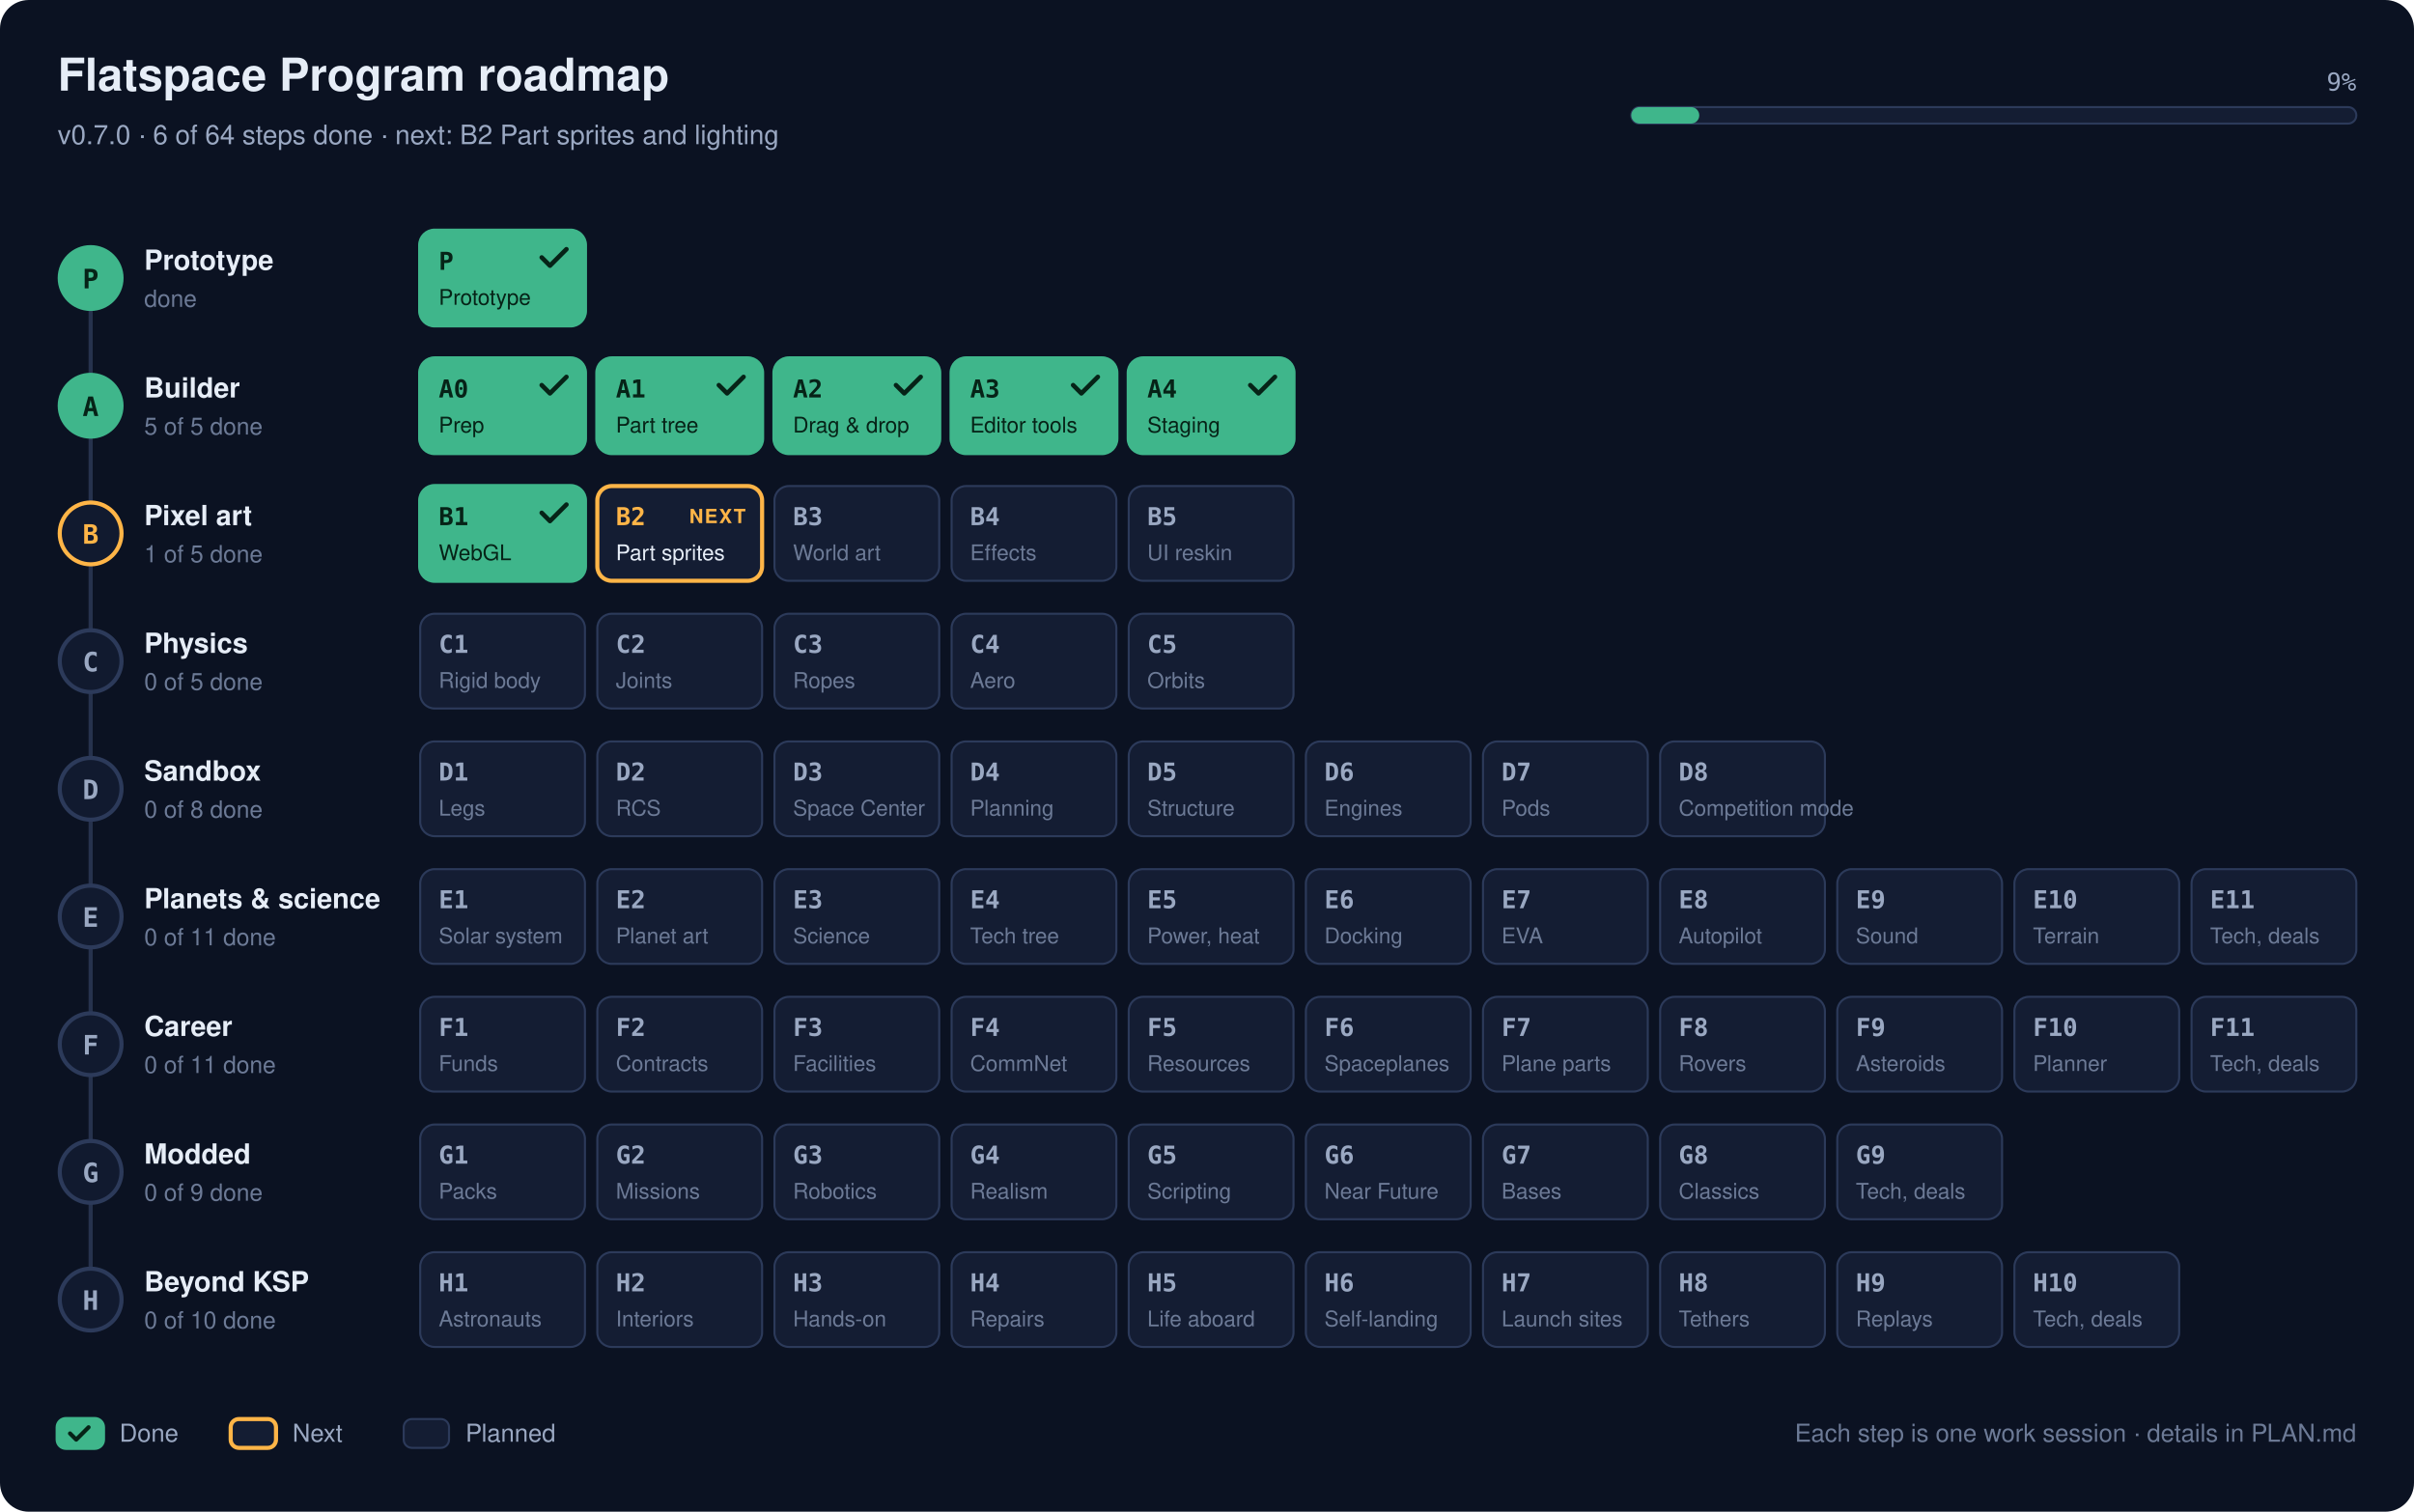
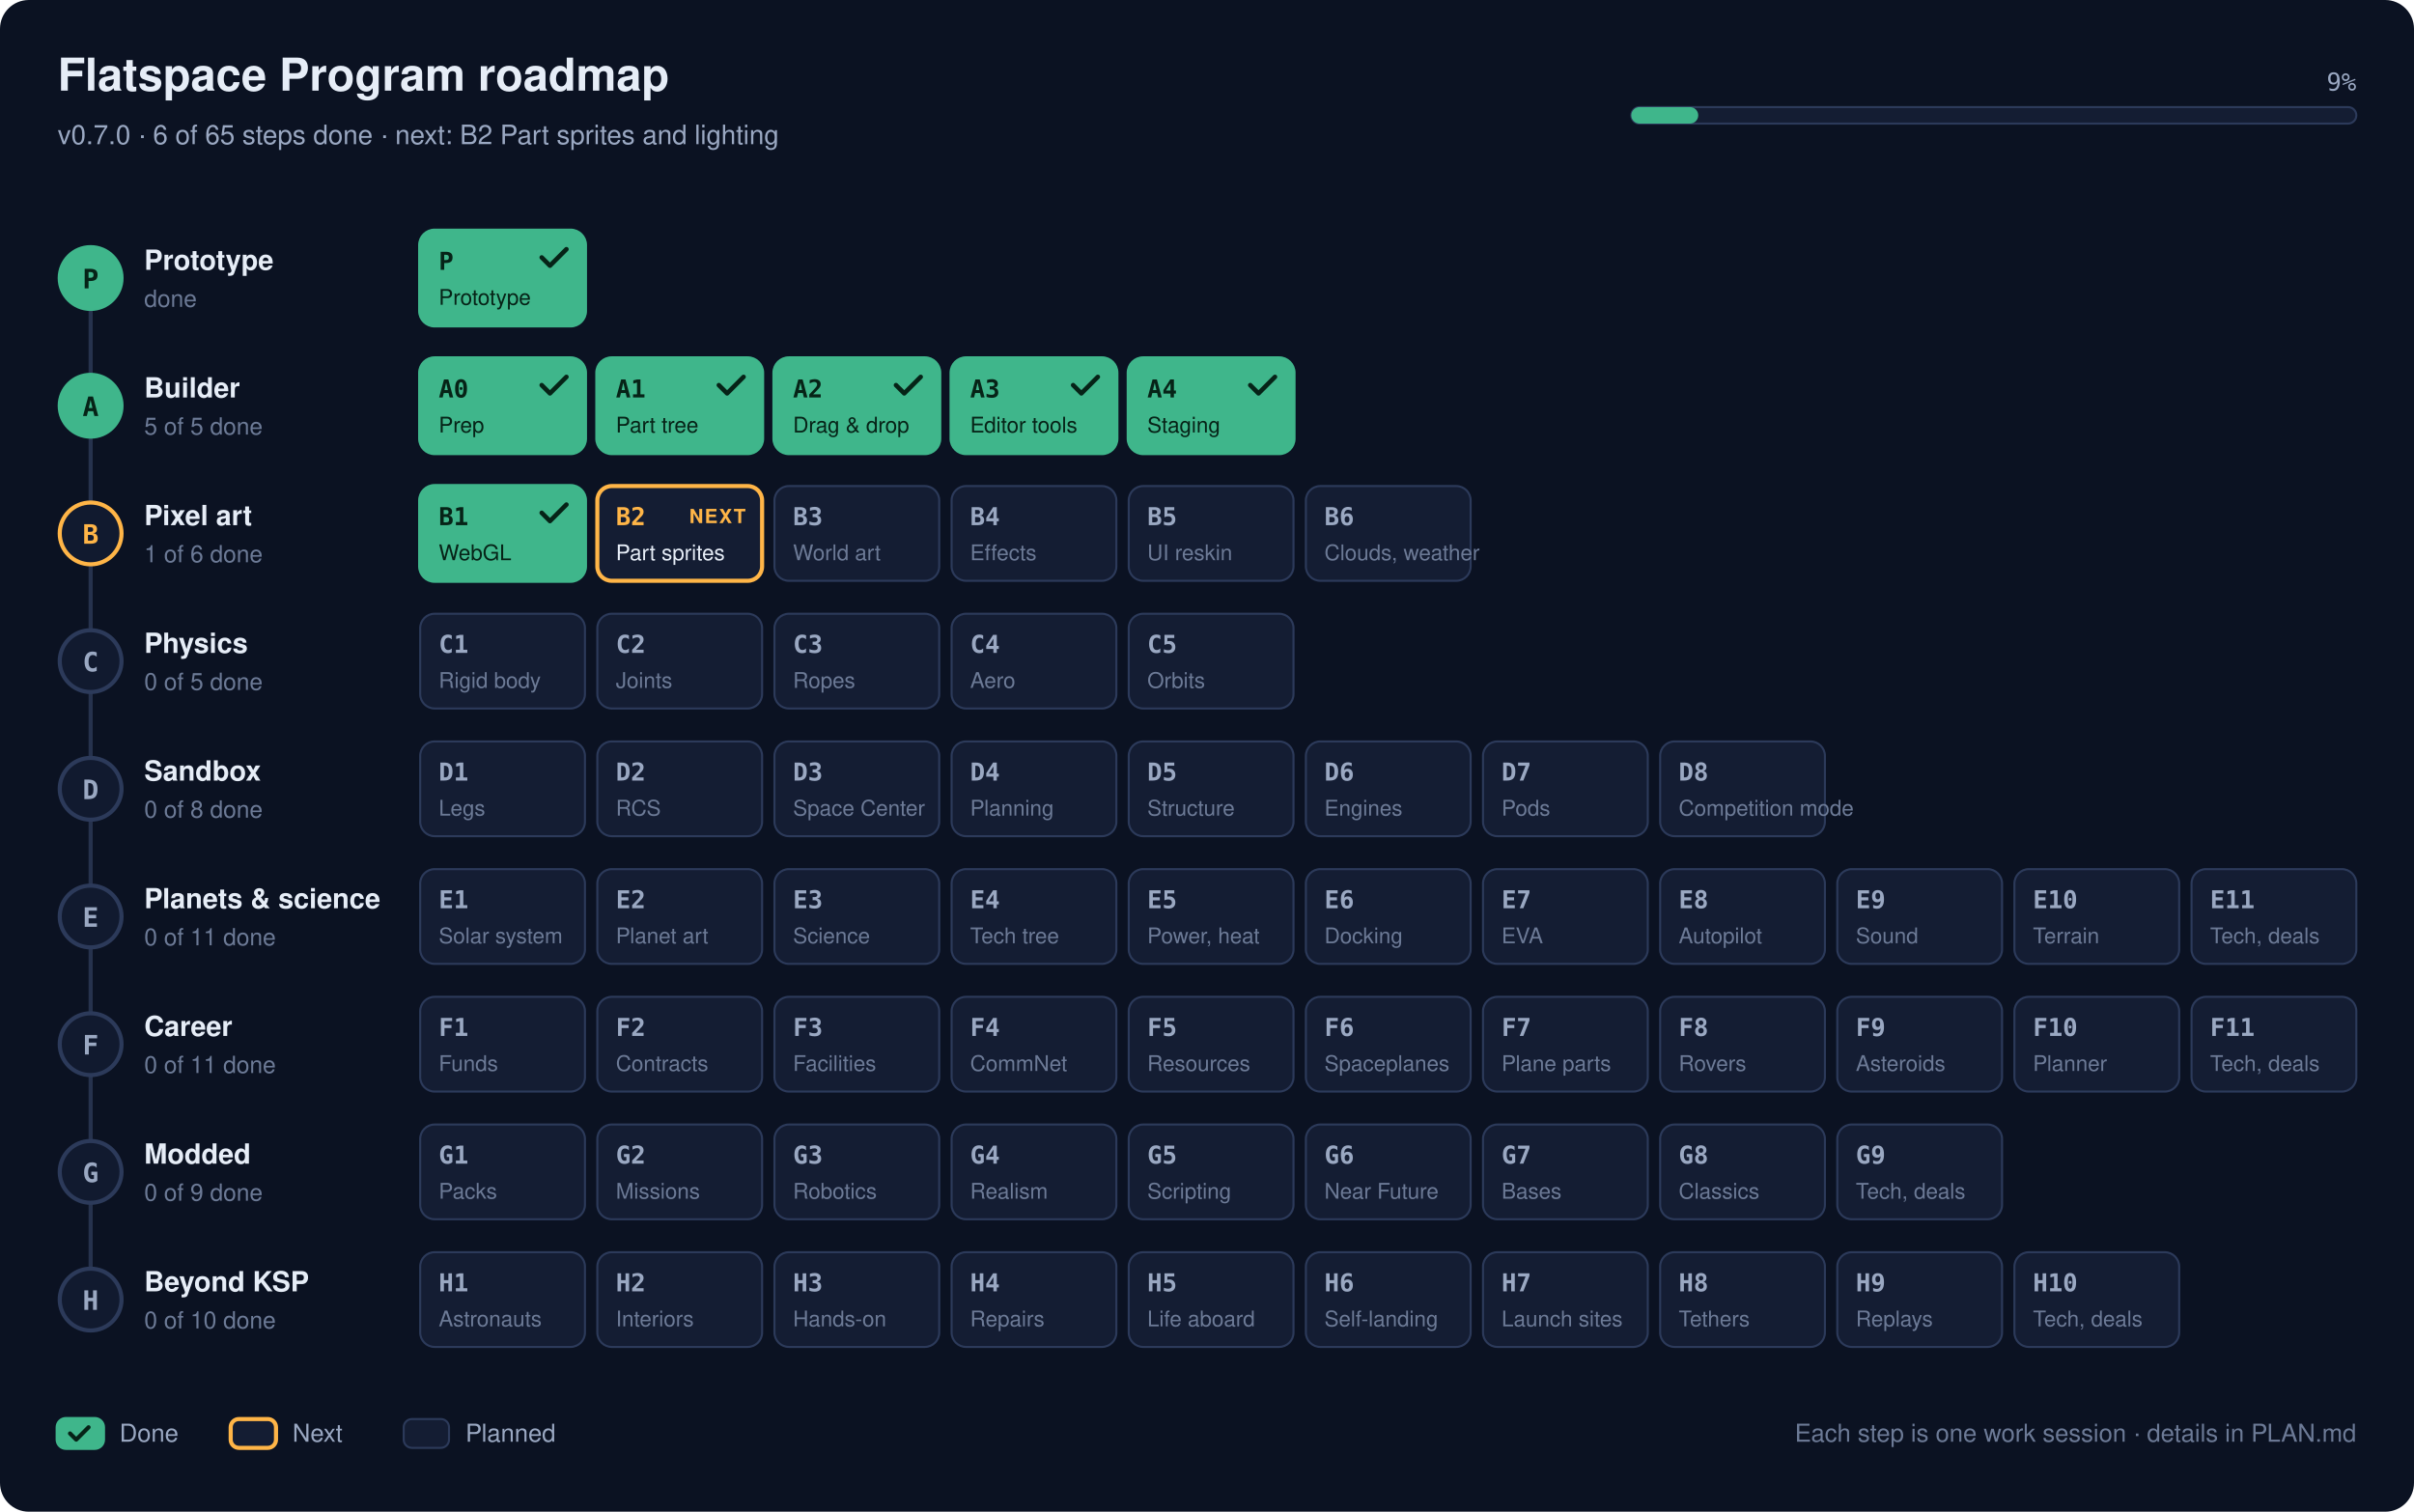
<svg xmlns="http://www.w3.org/2000/svg" width="1172" height="734" viewBox="0 0 1172 734" role="img" aria-labelledby="t d">
  <rect width="1172" height="734" rx="14" fill="#0b1222" />
  <text x="28" y="44" font-family="-apple-system, 'Segoe UI', Helvetica, Arial, sans-serif" font-size="22" font-weight="700" fill="#e6edf7">Flatspace Program roadmap</text>
-   <text x="28" y="70" font-family="-apple-system, 'Segoe UI', Helvetica, Arial, sans-serif" font-size="13" fill="#9aa8c2">v0.7.0 · 6 of 64 steps done · next: B2 Part sprites and lighting</text>
+   <text x="28" y="70" font-family="-apple-system, 'Segoe UI', Helvetica, Arial, sans-serif" font-size="13" fill="#9aa8c2">v0.7.0 · 6 of 65 steps done · next: B2 Part sprites and lighting</text>
  <rect x="792" y="52" width="352" height="8" rx="4" fill="#141d33" stroke="#2c3a5a" />
-   <rect x="792" y="52" width="33.0" height="8" rx="4" fill="#3fb68b" />
+   <rect x="792" y="52" width="32.5" height="8" rx="4" fill="#3fb68b" />
  <text x="1144" y="44" text-anchor="end" font-family="ui-monospace, 'SFMono-Regular', Menlo, Consolas, monospace" font-size="12" fill="#9aa8c2">9%</text>
  <line x1="44" y1="135" x2="44" y2="631" stroke="#26324d" stroke-width="2" />
  <circle cx="44" cy="135" r="15" fill="#3fb68b" stroke="#3fb68b" stroke-width="2" />
  <text x="44" y="140" text-anchor="middle" font-family="ui-monospace, 'SFMono-Regular', Menlo, Consolas, monospace" font-size="13" font-weight="700" fill="#062317">P</text>
  <text x="70" y="131" font-family="-apple-system, 'Segoe UI', Helvetica, Arial, sans-serif" font-size="13.5" font-weight="700" fill="#e6edf7">Prototype</text>
  <text x="70" y="149" font-family="-apple-system, 'Segoe UI', Helvetica, Arial, sans-serif" font-size="11.5" fill="#6c7a96">done</text>
  <g>
    <rect x="204" y="112" width="80" height="46" rx="7" fill="#3fb68b" stroke="#3fb68b" stroke-width="2" />
    <text x="213" y="131" font-family="ui-monospace, 'SFMono-Regular', Menlo, Consolas, monospace" font-size="12" font-weight="700" fill="#062317">P</text>
    <path d="M263 125 l4 4 l8 -8" fill="none" stroke="#062317" stroke-width="2.2" stroke-linecap="round" stroke-linejoin="round" />
    <text x="213" y="148" font-family="-apple-system, 'Segoe UI', Helvetica, Arial, sans-serif" font-size="10.5" fill="#062317">Prototype</text>
  </g>
  <circle cx="44" cy="197" r="15" fill="#3fb68b" stroke="#3fb68b" stroke-width="2" />
  <text x="44" y="202" text-anchor="middle" font-family="ui-monospace, 'SFMono-Regular', Menlo, Consolas, monospace" font-size="13" font-weight="700" fill="#062317">A</text>
  <text x="70" y="193" font-family="-apple-system, 'Segoe UI', Helvetica, Arial, sans-serif" font-size="13.5" font-weight="700" fill="#e6edf7">Builder</text>
  <text x="70" y="211" font-family="-apple-system, 'Segoe UI', Helvetica, Arial, sans-serif" font-size="11.5" fill="#6c7a96">5 of 5 done</text>
  <g>
    <rect x="204" y="174" width="80" height="46" rx="7" fill="#3fb68b" stroke="#3fb68b" stroke-width="2" />
    <text x="213" y="193" font-family="ui-monospace, 'SFMono-Regular', Menlo, Consolas, monospace" font-size="12" font-weight="700" fill="#062317">A0</text>
    <path d="M263 187 l4 4 l8 -8" fill="none" stroke="#062317" stroke-width="2.2" stroke-linecap="round" stroke-linejoin="round" />
    <text x="213" y="210" font-family="-apple-system, 'Segoe UI', Helvetica, Arial, sans-serif" font-size="10.5" fill="#062317">Prep</text>
  </g>
  <g>
    <rect x="290" y="174" width="80" height="46" rx="7" fill="#3fb68b" stroke="#3fb68b" stroke-width="2" />
    <text x="299" y="193" font-family="ui-monospace, 'SFMono-Regular', Menlo, Consolas, monospace" font-size="12" font-weight="700" fill="#062317">A1</text>
    <path d="M349 187 l4 4 l8 -8" fill="none" stroke="#062317" stroke-width="2.2" stroke-linecap="round" stroke-linejoin="round" />
    <text x="299" y="210" font-family="-apple-system, 'Segoe UI', Helvetica, Arial, sans-serif" font-size="10.5" fill="#062317">Part tree</text>
  </g>
  <g>
    <rect x="376" y="174" width="80" height="46" rx="7" fill="#3fb68b" stroke="#3fb68b" stroke-width="2" />
    <text x="385" y="193" font-family="ui-monospace, 'SFMono-Regular', Menlo, Consolas, monospace" font-size="12" font-weight="700" fill="#062317">A2</text>
    <path d="M435 187 l4 4 l8 -8" fill="none" stroke="#062317" stroke-width="2.2" stroke-linecap="round" stroke-linejoin="round" />
    <text x="385" y="210" font-family="-apple-system, 'Segoe UI', Helvetica, Arial, sans-serif" font-size="10.5" fill="#062317">Drag &amp; drop</text>
  </g>
  <g>
    <rect x="462" y="174" width="80" height="46" rx="7" fill="#3fb68b" stroke="#3fb68b" stroke-width="2" />
    <text x="471" y="193" font-family="ui-monospace, 'SFMono-Regular', Menlo, Consolas, monospace" font-size="12" font-weight="700" fill="#062317">A3</text>
    <path d="M521 187 l4 4 l8 -8" fill="none" stroke="#062317" stroke-width="2.2" stroke-linecap="round" stroke-linejoin="round" />
    <text x="471" y="210" font-family="-apple-system, 'Segoe UI', Helvetica, Arial, sans-serif" font-size="10.5" fill="#062317">Editor tools</text>
  </g>
  <g>
    <rect x="548" y="174" width="80" height="46" rx="7" fill="#3fb68b" stroke="#3fb68b" stroke-width="2" />
    <text x="557" y="193" font-family="ui-monospace, 'SFMono-Regular', Menlo, Consolas, monospace" font-size="12" font-weight="700" fill="#062317">A4</text>
    <path d="M607 187 l4 4 l8 -8" fill="none" stroke="#062317" stroke-width="2.2" stroke-linecap="round" stroke-linejoin="round" />
    <text x="557" y="210" font-family="-apple-system, 'Segoe UI', Helvetica, Arial, sans-serif" font-size="10.5" fill="#062317">Staging</text>
  </g>
  <circle cx="44" cy="259" r="15" fill="#111a2f" stroke="#ffb547" stroke-width="2" />
  <text x="44" y="264" text-anchor="middle" font-family="ui-monospace, 'SFMono-Regular', Menlo, Consolas, monospace" font-size="13" font-weight="700" fill="#ffb547">B</text>
  <text x="70" y="255" font-family="-apple-system, 'Segoe UI', Helvetica, Arial, sans-serif" font-size="13.5" font-weight="700" fill="#e6edf7">Pixel art</text>
-   <text x="70" y="273" font-family="-apple-system, 'Segoe UI', Helvetica, Arial, sans-serif" font-size="11.5" fill="#6c7a96">1 of 5 done</text>
+   <text x="70" y="273" font-family="-apple-system, 'Segoe UI', Helvetica, Arial, sans-serif" font-size="11.5" fill="#6c7a96">1 of 6 done</text>
  <g>
    <rect x="204" y="236" width="80" height="46" rx="7" fill="#3fb68b" stroke="#3fb68b" stroke-width="2" />
    <text x="213" y="255" font-family="ui-monospace, 'SFMono-Regular', Menlo, Consolas, monospace" font-size="12" font-weight="700" fill="#062317">B1</text>
    <path d="M263 249 l4 4 l8 -8" fill="none" stroke="#062317" stroke-width="2.2" stroke-linecap="round" stroke-linejoin="round" />
    <text x="213" y="272" font-family="-apple-system, 'Segoe UI', Helvetica, Arial, sans-serif" font-size="10.5" fill="#062317">WebGL</text>
  </g>
  <g>
    <rect x="290" y="236" width="80" height="46" rx="7" fill="#141d33" stroke="#ffb547" stroke-width="2" />
    <text x="299" y="255" font-family="ui-monospace, 'SFMono-Regular', Menlo, Consolas, monospace" font-size="12" font-weight="700" fill="#ffb547">B2</text>
    <text x="362" y="254" text-anchor="end" font-family="-apple-system, 'Segoe UI', Helvetica, Arial, sans-serif" font-size="9.5" font-weight="700" letter-spacing="0.6" fill="#ffb547">NEXT</text>
    <text x="299" y="272" font-family="-apple-system, 'Segoe UI', Helvetica, Arial, sans-serif" font-size="10.5" fill="#e6edf7">Part sprites</text>
  </g>
  <g>
    <rect x="376" y="236" width="80" height="46" rx="7" fill="#141d33" stroke="#2c3a5a" stroke-width="1" />
    <text x="385" y="255" font-family="ui-monospace, 'SFMono-Regular', Menlo, Consolas, monospace" font-size="12" font-weight="700" fill="#9aa8c2">B3</text>
    <text x="385" y="272" font-family="-apple-system, 'Segoe UI', Helvetica, Arial, sans-serif" font-size="10.5" fill="#6c7a96">World art</text>
  </g>
  <g>
    <rect x="462" y="236" width="80" height="46" rx="7" fill="#141d33" stroke="#2c3a5a" stroke-width="1" />
    <text x="471" y="255" font-family="ui-monospace, 'SFMono-Regular', Menlo, Consolas, monospace" font-size="12" font-weight="700" fill="#9aa8c2">B4</text>
    <text x="471" y="272" font-family="-apple-system, 'Segoe UI', Helvetica, Arial, sans-serif" font-size="10.5" fill="#6c7a96">Effects</text>
  </g>
  <g>
    <rect x="548" y="236" width="80" height="46" rx="7" fill="#141d33" stroke="#2c3a5a" stroke-width="1" />
    <text x="557" y="255" font-family="ui-monospace, 'SFMono-Regular', Menlo, Consolas, monospace" font-size="12" font-weight="700" fill="#9aa8c2">B5</text>
    <text x="557" y="272" font-family="-apple-system, 'Segoe UI', Helvetica, Arial, sans-serif" font-size="10.5" fill="#6c7a96">UI reskin</text>
+   </g>
+   <g>
+     <rect x="634" y="236" width="80" height="46" rx="7" fill="#141d33" stroke="#2c3a5a" stroke-width="1" />
+     <text x="643" y="255" font-family="ui-monospace, 'SFMono-Regular', Menlo, Consolas, monospace" font-size="12" font-weight="700" fill="#9aa8c2">B6</text>
+     <text x="643" y="272" font-family="-apple-system, 'Segoe UI', Helvetica, Arial, sans-serif" font-size="10.5" fill="#6c7a96">Clouds, weather</text>
  </g>
  <circle cx="44" cy="321" r="15" fill="#111a2f" stroke="#2c3a5a" stroke-width="2" />
  <text x="44" y="326" text-anchor="middle" font-family="ui-monospace, 'SFMono-Regular', Menlo, Consolas, monospace" font-size="13" font-weight="700" fill="#9aa8c2">C</text>
  <text x="70" y="317" font-family="-apple-system, 'Segoe UI', Helvetica, Arial, sans-serif" font-size="13.5" font-weight="700" fill="#e6edf7">Physics</text>
  <text x="70" y="335" font-family="-apple-system, 'Segoe UI', Helvetica, Arial, sans-serif" font-size="11.5" fill="#6c7a96">0 of 5 done</text>
  <g>
    <rect x="204" y="298" width="80" height="46" rx="7" fill="#141d33" stroke="#2c3a5a" stroke-width="1" />
    <text x="213" y="317" font-family="ui-monospace, 'SFMono-Regular', Menlo, Consolas, monospace" font-size="12" font-weight="700" fill="#9aa8c2">C1</text>
    <text x="213" y="334" font-family="-apple-system, 'Segoe UI', Helvetica, Arial, sans-serif" font-size="10.5" fill="#6c7a96">Rigid body</text>
  </g>
  <g>
    <rect x="290" y="298" width="80" height="46" rx="7" fill="#141d33" stroke="#2c3a5a" stroke-width="1" />
    <text x="299" y="317" font-family="ui-monospace, 'SFMono-Regular', Menlo, Consolas, monospace" font-size="12" font-weight="700" fill="#9aa8c2">C2</text>
    <text x="299" y="334" font-family="-apple-system, 'Segoe UI', Helvetica, Arial, sans-serif" font-size="10.5" fill="#6c7a96">Joints</text>
  </g>
  <g>
    <rect x="376" y="298" width="80" height="46" rx="7" fill="#141d33" stroke="#2c3a5a" stroke-width="1" />
    <text x="385" y="317" font-family="ui-monospace, 'SFMono-Regular', Menlo, Consolas, monospace" font-size="12" font-weight="700" fill="#9aa8c2">C3</text>
    <text x="385" y="334" font-family="-apple-system, 'Segoe UI', Helvetica, Arial, sans-serif" font-size="10.5" fill="#6c7a96">Ropes</text>
  </g>
  <g>
    <rect x="462" y="298" width="80" height="46" rx="7" fill="#141d33" stroke="#2c3a5a" stroke-width="1" />
    <text x="471" y="317" font-family="ui-monospace, 'SFMono-Regular', Menlo, Consolas, monospace" font-size="12" font-weight="700" fill="#9aa8c2">C4</text>
    <text x="471" y="334" font-family="-apple-system, 'Segoe UI', Helvetica, Arial, sans-serif" font-size="10.5" fill="#6c7a96">Aero</text>
  </g>
  <g>
    <rect x="548" y="298" width="80" height="46" rx="7" fill="#141d33" stroke="#2c3a5a" stroke-width="1" />
    <text x="557" y="317" font-family="ui-monospace, 'SFMono-Regular', Menlo, Consolas, monospace" font-size="12" font-weight="700" fill="#9aa8c2">C5</text>
    <text x="557" y="334" font-family="-apple-system, 'Segoe UI', Helvetica, Arial, sans-serif" font-size="10.5" fill="#6c7a96">Orbits</text>
  </g>
  <circle cx="44" cy="383" r="15" fill="#111a2f" stroke="#2c3a5a" stroke-width="2" />
  <text x="44" y="388" text-anchor="middle" font-family="ui-monospace, 'SFMono-Regular', Menlo, Consolas, monospace" font-size="13" font-weight="700" fill="#9aa8c2">D</text>
  <text x="70" y="379" font-family="-apple-system, 'Segoe UI', Helvetica, Arial, sans-serif" font-size="13.5" font-weight="700" fill="#e6edf7">Sandbox</text>
  <text x="70" y="397" font-family="-apple-system, 'Segoe UI', Helvetica, Arial, sans-serif" font-size="11.5" fill="#6c7a96">0 of 8 done</text>
  <g>
    <rect x="204" y="360" width="80" height="46" rx="7" fill="#141d33" stroke="#2c3a5a" stroke-width="1" />
    <text x="213" y="379" font-family="ui-monospace, 'SFMono-Regular', Menlo, Consolas, monospace" font-size="12" font-weight="700" fill="#9aa8c2">D1</text>
    <text x="213" y="396" font-family="-apple-system, 'Segoe UI', Helvetica, Arial, sans-serif" font-size="10.5" fill="#6c7a96">Legs</text>
  </g>
  <g>
    <rect x="290" y="360" width="80" height="46" rx="7" fill="#141d33" stroke="#2c3a5a" stroke-width="1" />
    <text x="299" y="379" font-family="ui-monospace, 'SFMono-Regular', Menlo, Consolas, monospace" font-size="12" font-weight="700" fill="#9aa8c2">D2</text>
    <text x="299" y="396" font-family="-apple-system, 'Segoe UI', Helvetica, Arial, sans-serif" font-size="10.5" fill="#6c7a96">RCS</text>
  </g>
  <g>
    <rect x="376" y="360" width="80" height="46" rx="7" fill="#141d33" stroke="#2c3a5a" stroke-width="1" />
    <text x="385" y="379" font-family="ui-monospace, 'SFMono-Regular', Menlo, Consolas, monospace" font-size="12" font-weight="700" fill="#9aa8c2">D3</text>
    <text x="385" y="396" font-family="-apple-system, 'Segoe UI', Helvetica, Arial, sans-serif" font-size="10.5" fill="#6c7a96">Space Center</text>
  </g>
  <g>
    <rect x="462" y="360" width="80" height="46" rx="7" fill="#141d33" stroke="#2c3a5a" stroke-width="1" />
    <text x="471" y="379" font-family="ui-monospace, 'SFMono-Regular', Menlo, Consolas, monospace" font-size="12" font-weight="700" fill="#9aa8c2">D4</text>
    <text x="471" y="396" font-family="-apple-system, 'Segoe UI', Helvetica, Arial, sans-serif" font-size="10.5" fill="#6c7a96">Planning</text>
  </g>
  <g>
    <rect x="548" y="360" width="80" height="46" rx="7" fill="#141d33" stroke="#2c3a5a" stroke-width="1" />
    <text x="557" y="379" font-family="ui-monospace, 'SFMono-Regular', Menlo, Consolas, monospace" font-size="12" font-weight="700" fill="#9aa8c2">D5</text>
    <text x="557" y="396" font-family="-apple-system, 'Segoe UI', Helvetica, Arial, sans-serif" font-size="10.5" fill="#6c7a96">Structure</text>
  </g>
  <g>
    <rect x="634" y="360" width="80" height="46" rx="7" fill="#141d33" stroke="#2c3a5a" stroke-width="1" />
    <text x="643" y="379" font-family="ui-monospace, 'SFMono-Regular', Menlo, Consolas, monospace" font-size="12" font-weight="700" fill="#9aa8c2">D6</text>
    <text x="643" y="396" font-family="-apple-system, 'Segoe UI', Helvetica, Arial, sans-serif" font-size="10.5" fill="#6c7a96">Engines</text>
  </g>
  <g>
    <rect x="720" y="360" width="80" height="46" rx="7" fill="#141d33" stroke="#2c3a5a" stroke-width="1" />
    <text x="729" y="379" font-family="ui-monospace, 'SFMono-Regular', Menlo, Consolas, monospace" font-size="12" font-weight="700" fill="#9aa8c2">D7</text>
    <text x="729" y="396" font-family="-apple-system, 'Segoe UI', Helvetica, Arial, sans-serif" font-size="10.5" fill="#6c7a96">Pods</text>
  </g>
  <g>
    <rect x="806" y="360" width="80" height="46" rx="7" fill="#141d33" stroke="#2c3a5a" stroke-width="1" />
    <text x="815" y="379" font-family="ui-monospace, 'SFMono-Regular', Menlo, Consolas, monospace" font-size="12" font-weight="700" fill="#9aa8c2">D8</text>
    <text x="815" y="396" font-family="-apple-system, 'Segoe UI', Helvetica, Arial, sans-serif" font-size="10.5" fill="#6c7a96">Competition mode</text>
  </g>
  <circle cx="44" cy="445" r="15" fill="#111a2f" stroke="#2c3a5a" stroke-width="2" />
  <text x="44" y="450" text-anchor="middle" font-family="ui-monospace, 'SFMono-Regular', Menlo, Consolas, monospace" font-size="13" font-weight="700" fill="#9aa8c2">E</text>
  <text x="70" y="441" font-family="-apple-system, 'Segoe UI', Helvetica, Arial, sans-serif" font-size="13.5" font-weight="700" fill="#e6edf7">Planets &amp; science</text>
  <text x="70" y="459" font-family="-apple-system, 'Segoe UI', Helvetica, Arial, sans-serif" font-size="11.5" fill="#6c7a96">0 of 11 done</text>
  <g>
    <rect x="204" y="422" width="80" height="46" rx="7" fill="#141d33" stroke="#2c3a5a" stroke-width="1" />
    <text x="213" y="441" font-family="ui-monospace, 'SFMono-Regular', Menlo, Consolas, monospace" font-size="12" font-weight="700" fill="#9aa8c2">E1</text>
    <text x="213" y="458" font-family="-apple-system, 'Segoe UI', Helvetica, Arial, sans-serif" font-size="10.5" fill="#6c7a96">Solar system</text>
  </g>
  <g>
    <rect x="290" y="422" width="80" height="46" rx="7" fill="#141d33" stroke="#2c3a5a" stroke-width="1" />
    <text x="299" y="441" font-family="ui-monospace, 'SFMono-Regular', Menlo, Consolas, monospace" font-size="12" font-weight="700" fill="#9aa8c2">E2</text>
    <text x="299" y="458" font-family="-apple-system, 'Segoe UI', Helvetica, Arial, sans-serif" font-size="10.5" fill="#6c7a96">Planet art</text>
  </g>
  <g>
    <rect x="376" y="422" width="80" height="46" rx="7" fill="#141d33" stroke="#2c3a5a" stroke-width="1" />
    <text x="385" y="441" font-family="ui-monospace, 'SFMono-Regular', Menlo, Consolas, monospace" font-size="12" font-weight="700" fill="#9aa8c2">E3</text>
    <text x="385" y="458" font-family="-apple-system, 'Segoe UI', Helvetica, Arial, sans-serif" font-size="10.5" fill="#6c7a96">Science</text>
  </g>
  <g>
    <rect x="462" y="422" width="80" height="46" rx="7" fill="#141d33" stroke="#2c3a5a" stroke-width="1" />
    <text x="471" y="441" font-family="ui-monospace, 'SFMono-Regular', Menlo, Consolas, monospace" font-size="12" font-weight="700" fill="#9aa8c2">E4</text>
    <text x="471" y="458" font-family="-apple-system, 'Segoe UI', Helvetica, Arial, sans-serif" font-size="10.5" fill="#6c7a96">Tech tree</text>
  </g>
  <g>
    <rect x="548" y="422" width="80" height="46" rx="7" fill="#141d33" stroke="#2c3a5a" stroke-width="1" />
    <text x="557" y="441" font-family="ui-monospace, 'SFMono-Regular', Menlo, Consolas, monospace" font-size="12" font-weight="700" fill="#9aa8c2">E5</text>
    <text x="557" y="458" font-family="-apple-system, 'Segoe UI', Helvetica, Arial, sans-serif" font-size="10.5" fill="#6c7a96">Power, heat</text>
  </g>
  <g>
    <rect x="634" y="422" width="80" height="46" rx="7" fill="#141d33" stroke="#2c3a5a" stroke-width="1" />
    <text x="643" y="441" font-family="ui-monospace, 'SFMono-Regular', Menlo, Consolas, monospace" font-size="12" font-weight="700" fill="#9aa8c2">E6</text>
    <text x="643" y="458" font-family="-apple-system, 'Segoe UI', Helvetica, Arial, sans-serif" font-size="10.5" fill="#6c7a96">Docking</text>
  </g>
  <g>
    <rect x="720" y="422" width="80" height="46" rx="7" fill="#141d33" stroke="#2c3a5a" stroke-width="1" />
    <text x="729" y="441" font-family="ui-monospace, 'SFMono-Regular', Menlo, Consolas, monospace" font-size="12" font-weight="700" fill="#9aa8c2">E7</text>
    <text x="729" y="458" font-family="-apple-system, 'Segoe UI', Helvetica, Arial, sans-serif" font-size="10.5" fill="#6c7a96">EVA</text>
  </g>
  <g>
    <rect x="806" y="422" width="80" height="46" rx="7" fill="#141d33" stroke="#2c3a5a" stroke-width="1" />
    <text x="815" y="441" font-family="ui-monospace, 'SFMono-Regular', Menlo, Consolas, monospace" font-size="12" font-weight="700" fill="#9aa8c2">E8</text>
    <text x="815" y="458" font-family="-apple-system, 'Segoe UI', Helvetica, Arial, sans-serif" font-size="10.5" fill="#6c7a96">Autopilot</text>
  </g>
  <g>
    <rect x="892" y="422" width="80" height="46" rx="7" fill="#141d33" stroke="#2c3a5a" stroke-width="1" />
    <text x="901" y="441" font-family="ui-monospace, 'SFMono-Regular', Menlo, Consolas, monospace" font-size="12" font-weight="700" fill="#9aa8c2">E9</text>
    <text x="901" y="458" font-family="-apple-system, 'Segoe UI', Helvetica, Arial, sans-serif" font-size="10.5" fill="#6c7a96">Sound</text>
  </g>
  <g>
    <rect x="978" y="422" width="80" height="46" rx="7" fill="#141d33" stroke="#2c3a5a" stroke-width="1" />
    <text x="987" y="441" font-family="ui-monospace, 'SFMono-Regular', Menlo, Consolas, monospace" font-size="12" font-weight="700" fill="#9aa8c2">E10</text>
    <text x="987" y="458" font-family="-apple-system, 'Segoe UI', Helvetica, Arial, sans-serif" font-size="10.5" fill="#6c7a96">Terrain</text>
  </g>
  <g>
    <rect x="1064" y="422" width="80" height="46" rx="7" fill="#141d33" stroke="#2c3a5a" stroke-width="1" />
    <text x="1073" y="441" font-family="ui-monospace, 'SFMono-Regular', Menlo, Consolas, monospace" font-size="12" font-weight="700" fill="#9aa8c2">E11</text>
    <text x="1073" y="458" font-family="-apple-system, 'Segoe UI', Helvetica, Arial, sans-serif" font-size="10.5" fill="#6c7a96">Tech, deals</text>
  </g>
  <circle cx="44" cy="507" r="15" fill="#111a2f" stroke="#2c3a5a" stroke-width="2" />
  <text x="44" y="512" text-anchor="middle" font-family="ui-monospace, 'SFMono-Regular', Menlo, Consolas, monospace" font-size="13" font-weight="700" fill="#9aa8c2">F</text>
  <text x="70" y="503" font-family="-apple-system, 'Segoe UI', Helvetica, Arial, sans-serif" font-size="13.5" font-weight="700" fill="#e6edf7">Career</text>
  <text x="70" y="521" font-family="-apple-system, 'Segoe UI', Helvetica, Arial, sans-serif" font-size="11.5" fill="#6c7a96">0 of 11 done</text>
  <g>
    <rect x="204" y="484" width="80" height="46" rx="7" fill="#141d33" stroke="#2c3a5a" stroke-width="1" />
    <text x="213" y="503" font-family="ui-monospace, 'SFMono-Regular', Menlo, Consolas, monospace" font-size="12" font-weight="700" fill="#9aa8c2">F1</text>
    <text x="213" y="520" font-family="-apple-system, 'Segoe UI', Helvetica, Arial, sans-serif" font-size="10.5" fill="#6c7a96">Funds</text>
  </g>
  <g>
    <rect x="290" y="484" width="80" height="46" rx="7" fill="#141d33" stroke="#2c3a5a" stroke-width="1" />
    <text x="299" y="503" font-family="ui-monospace, 'SFMono-Regular', Menlo, Consolas, monospace" font-size="12" font-weight="700" fill="#9aa8c2">F2</text>
    <text x="299" y="520" font-family="-apple-system, 'Segoe UI', Helvetica, Arial, sans-serif" font-size="10.5" fill="#6c7a96">Contracts</text>
  </g>
  <g>
    <rect x="376" y="484" width="80" height="46" rx="7" fill="#141d33" stroke="#2c3a5a" stroke-width="1" />
    <text x="385" y="503" font-family="ui-monospace, 'SFMono-Regular', Menlo, Consolas, monospace" font-size="12" font-weight="700" fill="#9aa8c2">F3</text>
    <text x="385" y="520" font-family="-apple-system, 'Segoe UI', Helvetica, Arial, sans-serif" font-size="10.5" fill="#6c7a96">Facilities</text>
  </g>
  <g>
    <rect x="462" y="484" width="80" height="46" rx="7" fill="#141d33" stroke="#2c3a5a" stroke-width="1" />
    <text x="471" y="503" font-family="ui-monospace, 'SFMono-Regular', Menlo, Consolas, monospace" font-size="12" font-weight="700" fill="#9aa8c2">F4</text>
    <text x="471" y="520" font-family="-apple-system, 'Segoe UI', Helvetica, Arial, sans-serif" font-size="10.5" fill="#6c7a96">CommNet</text>
  </g>
  <g>
    <rect x="548" y="484" width="80" height="46" rx="7" fill="#141d33" stroke="#2c3a5a" stroke-width="1" />
    <text x="557" y="503" font-family="ui-monospace, 'SFMono-Regular', Menlo, Consolas, monospace" font-size="12" font-weight="700" fill="#9aa8c2">F5</text>
    <text x="557" y="520" font-family="-apple-system, 'Segoe UI', Helvetica, Arial, sans-serif" font-size="10.5" fill="#6c7a96">Resources</text>
  </g>
  <g>
    <rect x="634" y="484" width="80" height="46" rx="7" fill="#141d33" stroke="#2c3a5a" stroke-width="1" />
    <text x="643" y="503" font-family="ui-monospace, 'SFMono-Regular', Menlo, Consolas, monospace" font-size="12" font-weight="700" fill="#9aa8c2">F6</text>
    <text x="643" y="520" font-family="-apple-system, 'Segoe UI', Helvetica, Arial, sans-serif" font-size="10.5" fill="#6c7a96">Spaceplanes</text>
  </g>
  <g>
    <rect x="720" y="484" width="80" height="46" rx="7" fill="#141d33" stroke="#2c3a5a" stroke-width="1" />
    <text x="729" y="503" font-family="ui-monospace, 'SFMono-Regular', Menlo, Consolas, monospace" font-size="12" font-weight="700" fill="#9aa8c2">F7</text>
    <text x="729" y="520" font-family="-apple-system, 'Segoe UI', Helvetica, Arial, sans-serif" font-size="10.5" fill="#6c7a96">Plane parts</text>
  </g>
  <g>
    <rect x="806" y="484" width="80" height="46" rx="7" fill="#141d33" stroke="#2c3a5a" stroke-width="1" />
    <text x="815" y="503" font-family="ui-monospace, 'SFMono-Regular', Menlo, Consolas, monospace" font-size="12" font-weight="700" fill="#9aa8c2">F8</text>
    <text x="815" y="520" font-family="-apple-system, 'Segoe UI', Helvetica, Arial, sans-serif" font-size="10.5" fill="#6c7a96">Rovers</text>
  </g>
  <g>
    <rect x="892" y="484" width="80" height="46" rx="7" fill="#141d33" stroke="#2c3a5a" stroke-width="1" />
    <text x="901" y="503" font-family="ui-monospace, 'SFMono-Regular', Menlo, Consolas, monospace" font-size="12" font-weight="700" fill="#9aa8c2">F9</text>
    <text x="901" y="520" font-family="-apple-system, 'Segoe UI', Helvetica, Arial, sans-serif" font-size="10.5" fill="#6c7a96">Asteroids</text>
  </g>
  <g>
    <rect x="978" y="484" width="80" height="46" rx="7" fill="#141d33" stroke="#2c3a5a" stroke-width="1" />
    <text x="987" y="503" font-family="ui-monospace, 'SFMono-Regular', Menlo, Consolas, monospace" font-size="12" font-weight="700" fill="#9aa8c2">F10</text>
    <text x="987" y="520" font-family="-apple-system, 'Segoe UI', Helvetica, Arial, sans-serif" font-size="10.5" fill="#6c7a96">Planner</text>
  </g>
  <g>
    <rect x="1064" y="484" width="80" height="46" rx="7" fill="#141d33" stroke="#2c3a5a" stroke-width="1" />
    <text x="1073" y="503" font-family="ui-monospace, 'SFMono-Regular', Menlo, Consolas, monospace" font-size="12" font-weight="700" fill="#9aa8c2">F11</text>
    <text x="1073" y="520" font-family="-apple-system, 'Segoe UI', Helvetica, Arial, sans-serif" font-size="10.5" fill="#6c7a96">Tech, deals</text>
  </g>
  <circle cx="44" cy="569" r="15" fill="#111a2f" stroke="#2c3a5a" stroke-width="2" />
  <text x="44" y="574" text-anchor="middle" font-family="ui-monospace, 'SFMono-Regular', Menlo, Consolas, monospace" font-size="13" font-weight="700" fill="#9aa8c2">G</text>
  <text x="70" y="565" font-family="-apple-system, 'Segoe UI', Helvetica, Arial, sans-serif" font-size="13.5" font-weight="700" fill="#e6edf7">Modded</text>
  <text x="70" y="583" font-family="-apple-system, 'Segoe UI', Helvetica, Arial, sans-serif" font-size="11.5" fill="#6c7a96">0 of 9 done</text>
  <g>
    <rect x="204" y="546" width="80" height="46" rx="7" fill="#141d33" stroke="#2c3a5a" stroke-width="1" />
    <text x="213" y="565" font-family="ui-monospace, 'SFMono-Regular', Menlo, Consolas, monospace" font-size="12" font-weight="700" fill="#9aa8c2">G1</text>
    <text x="213" y="582" font-family="-apple-system, 'Segoe UI', Helvetica, Arial, sans-serif" font-size="10.5" fill="#6c7a96">Packs</text>
  </g>
  <g>
    <rect x="290" y="546" width="80" height="46" rx="7" fill="#141d33" stroke="#2c3a5a" stroke-width="1" />
    <text x="299" y="565" font-family="ui-monospace, 'SFMono-Regular', Menlo, Consolas, monospace" font-size="12" font-weight="700" fill="#9aa8c2">G2</text>
    <text x="299" y="582" font-family="-apple-system, 'Segoe UI', Helvetica, Arial, sans-serif" font-size="10.5" fill="#6c7a96">Missions</text>
  </g>
  <g>
    <rect x="376" y="546" width="80" height="46" rx="7" fill="#141d33" stroke="#2c3a5a" stroke-width="1" />
    <text x="385" y="565" font-family="ui-monospace, 'SFMono-Regular', Menlo, Consolas, monospace" font-size="12" font-weight="700" fill="#9aa8c2">G3</text>
    <text x="385" y="582" font-family="-apple-system, 'Segoe UI', Helvetica, Arial, sans-serif" font-size="10.5" fill="#6c7a96">Robotics</text>
  </g>
  <g>
    <rect x="462" y="546" width="80" height="46" rx="7" fill="#141d33" stroke="#2c3a5a" stroke-width="1" />
    <text x="471" y="565" font-family="ui-monospace, 'SFMono-Regular', Menlo, Consolas, monospace" font-size="12" font-weight="700" fill="#9aa8c2">G4</text>
    <text x="471" y="582" font-family="-apple-system, 'Segoe UI', Helvetica, Arial, sans-serif" font-size="10.5" fill="#6c7a96">Realism</text>
  </g>
  <g>
    <rect x="548" y="546" width="80" height="46" rx="7" fill="#141d33" stroke="#2c3a5a" stroke-width="1" />
    <text x="557" y="565" font-family="ui-monospace, 'SFMono-Regular', Menlo, Consolas, monospace" font-size="12" font-weight="700" fill="#9aa8c2">G5</text>
    <text x="557" y="582" font-family="-apple-system, 'Segoe UI', Helvetica, Arial, sans-serif" font-size="10.5" fill="#6c7a96">Scripting</text>
  </g>
  <g>
    <rect x="634" y="546" width="80" height="46" rx="7" fill="#141d33" stroke="#2c3a5a" stroke-width="1" />
    <text x="643" y="565" font-family="ui-monospace, 'SFMono-Regular', Menlo, Consolas, monospace" font-size="12" font-weight="700" fill="#9aa8c2">G6</text>
    <text x="643" y="582" font-family="-apple-system, 'Segoe UI', Helvetica, Arial, sans-serif" font-size="10.5" fill="#6c7a96">Near Future</text>
  </g>
  <g>
    <rect x="720" y="546" width="80" height="46" rx="7" fill="#141d33" stroke="#2c3a5a" stroke-width="1" />
    <text x="729" y="565" font-family="ui-monospace, 'SFMono-Regular', Menlo, Consolas, monospace" font-size="12" font-weight="700" fill="#9aa8c2">G7</text>
    <text x="729" y="582" font-family="-apple-system, 'Segoe UI', Helvetica, Arial, sans-serif" font-size="10.5" fill="#6c7a96">Bases</text>
  </g>
  <g>
    <rect x="806" y="546" width="80" height="46" rx="7" fill="#141d33" stroke="#2c3a5a" stroke-width="1" />
    <text x="815" y="565" font-family="ui-monospace, 'SFMono-Regular', Menlo, Consolas, monospace" font-size="12" font-weight="700" fill="#9aa8c2">G8</text>
    <text x="815" y="582" font-family="-apple-system, 'Segoe UI', Helvetica, Arial, sans-serif" font-size="10.5" fill="#6c7a96">Classics</text>
  </g>
  <g>
    <rect x="892" y="546" width="80" height="46" rx="7" fill="#141d33" stroke="#2c3a5a" stroke-width="1" />
    <text x="901" y="565" font-family="ui-monospace, 'SFMono-Regular', Menlo, Consolas, monospace" font-size="12" font-weight="700" fill="#9aa8c2">G9</text>
    <text x="901" y="582" font-family="-apple-system, 'Segoe UI', Helvetica, Arial, sans-serif" font-size="10.5" fill="#6c7a96">Tech, deals</text>
  </g>
  <circle cx="44" cy="631" r="15" fill="#111a2f" stroke="#2c3a5a" stroke-width="2" />
  <text x="44" y="636" text-anchor="middle" font-family="ui-monospace, 'SFMono-Regular', Menlo, Consolas, monospace" font-size="13" font-weight="700" fill="#9aa8c2">H</text>
  <text x="70" y="627" font-family="-apple-system, 'Segoe UI', Helvetica, Arial, sans-serif" font-size="13.5" font-weight="700" fill="#e6edf7">Beyond KSP</text>
  <text x="70" y="645" font-family="-apple-system, 'Segoe UI', Helvetica, Arial, sans-serif" font-size="11.5" fill="#6c7a96">0 of 10 done</text>
  <g>
    <rect x="204" y="608" width="80" height="46" rx="7" fill="#141d33" stroke="#2c3a5a" stroke-width="1" />
    <text x="213" y="627" font-family="ui-monospace, 'SFMono-Regular', Menlo, Consolas, monospace" font-size="12" font-weight="700" fill="#9aa8c2">H1</text>
    <text x="213" y="644" font-family="-apple-system, 'Segoe UI', Helvetica, Arial, sans-serif" font-size="10.5" fill="#6c7a96">Astronauts</text>
  </g>
  <g>
    <rect x="290" y="608" width="80" height="46" rx="7" fill="#141d33" stroke="#2c3a5a" stroke-width="1" />
    <text x="299" y="627" font-family="ui-monospace, 'SFMono-Regular', Menlo, Consolas, monospace" font-size="12" font-weight="700" fill="#9aa8c2">H2</text>
    <text x="299" y="644" font-family="-apple-system, 'Segoe UI', Helvetica, Arial, sans-serif" font-size="10.5" fill="#6c7a96">Interiors</text>
  </g>
  <g>
    <rect x="376" y="608" width="80" height="46" rx="7" fill="#141d33" stroke="#2c3a5a" stroke-width="1" />
    <text x="385" y="627" font-family="ui-monospace, 'SFMono-Regular', Menlo, Consolas, monospace" font-size="12" font-weight="700" fill="#9aa8c2">H3</text>
    <text x="385" y="644" font-family="-apple-system, 'Segoe UI', Helvetica, Arial, sans-serif" font-size="10.5" fill="#6c7a96">Hands-on</text>
  </g>
  <g>
    <rect x="462" y="608" width="80" height="46" rx="7" fill="#141d33" stroke="#2c3a5a" stroke-width="1" />
    <text x="471" y="627" font-family="ui-monospace, 'SFMono-Regular', Menlo, Consolas, monospace" font-size="12" font-weight="700" fill="#9aa8c2">H4</text>
    <text x="471" y="644" font-family="-apple-system, 'Segoe UI', Helvetica, Arial, sans-serif" font-size="10.5" fill="#6c7a96">Repairs</text>
  </g>
  <g>
    <rect x="548" y="608" width="80" height="46" rx="7" fill="#141d33" stroke="#2c3a5a" stroke-width="1" />
    <text x="557" y="627" font-family="ui-monospace, 'SFMono-Regular', Menlo, Consolas, monospace" font-size="12" font-weight="700" fill="#9aa8c2">H5</text>
    <text x="557" y="644" font-family="-apple-system, 'Segoe UI', Helvetica, Arial, sans-serif" font-size="10.5" fill="#6c7a96">Life aboard</text>
  </g>
  <g>
    <rect x="634" y="608" width="80" height="46" rx="7" fill="#141d33" stroke="#2c3a5a" stroke-width="1" />
    <text x="643" y="627" font-family="ui-monospace, 'SFMono-Regular', Menlo, Consolas, monospace" font-size="12" font-weight="700" fill="#9aa8c2">H6</text>
    <text x="643" y="644" font-family="-apple-system, 'Segoe UI', Helvetica, Arial, sans-serif" font-size="10.5" fill="#6c7a96">Self-landing</text>
  </g>
  <g>
    <rect x="720" y="608" width="80" height="46" rx="7" fill="#141d33" stroke="#2c3a5a" stroke-width="1" />
    <text x="729" y="627" font-family="ui-monospace, 'SFMono-Regular', Menlo, Consolas, monospace" font-size="12" font-weight="700" fill="#9aa8c2">H7</text>
    <text x="729" y="644" font-family="-apple-system, 'Segoe UI', Helvetica, Arial, sans-serif" font-size="10.5" fill="#6c7a96">Launch sites</text>
  </g>
  <g>
    <rect x="806" y="608" width="80" height="46" rx="7" fill="#141d33" stroke="#2c3a5a" stroke-width="1" />
    <text x="815" y="627" font-family="ui-monospace, 'SFMono-Regular', Menlo, Consolas, monospace" font-size="12" font-weight="700" fill="#9aa8c2">H8</text>
    <text x="815" y="644" font-family="-apple-system, 'Segoe UI', Helvetica, Arial, sans-serif" font-size="10.5" fill="#6c7a96">Tethers</text>
  </g>
  <g>
    <rect x="892" y="608" width="80" height="46" rx="7" fill="#141d33" stroke="#2c3a5a" stroke-width="1" />
    <text x="901" y="627" font-family="ui-monospace, 'SFMono-Regular', Menlo, Consolas, monospace" font-size="12" font-weight="700" fill="#9aa8c2">H9</text>
    <text x="901" y="644" font-family="-apple-system, 'Segoe UI', Helvetica, Arial, sans-serif" font-size="10.5" fill="#6c7a96">Replays</text>
  </g>
  <g>
    <rect x="978" y="608" width="80" height="46" rx="7" fill="#141d33" stroke="#2c3a5a" stroke-width="1" />
    <text x="987" y="627" font-family="ui-monospace, 'SFMono-Regular', Menlo, Consolas, monospace" font-size="12" font-weight="700" fill="#9aa8c2">H10</text>
    <text x="987" y="644" font-family="-apple-system, 'Segoe UI', Helvetica, Arial, sans-serif" font-size="10.5" fill="#6c7a96">Tech, deals</text>
  </g>
  <rect x="28" y="689" width="22" height="14" rx="4" fill="#3fb68b" stroke="#3fb68b" stroke-width="2" />
  <path d="M34 696 l3 3 l6 -6" fill="none" stroke="#062317" stroke-width="2" stroke-linecap="round" stroke-linejoin="round" />
  <text x="58" y="700" font-family="-apple-system, 'Segoe UI', Helvetica, Arial, sans-serif" font-size="12" fill="#9aa8c2">Done</text>
  <rect x="112" y="689" width="22" height="14" rx="4" fill="#141d33" stroke="#ffb547" stroke-width="2" />
  <text x="142" y="700" font-family="-apple-system, 'Segoe UI', Helvetica, Arial, sans-serif" font-size="12" fill="#9aa8c2">Next</text>
  <rect x="196" y="689" width="22" height="14" rx="4" fill="#141d33" stroke="#2c3a5a" stroke-width="1" />
  <text x="226" y="700" font-family="-apple-system, 'Segoe UI', Helvetica, Arial, sans-serif" font-size="12" fill="#9aa8c2">Planned</text>
  <text x="1144" y="700" text-anchor="end" font-family="-apple-system, 'Segoe UI', Helvetica, Arial, sans-serif" font-size="12" fill="#6c7a96">Each step is one work session · details in PLAN.md</text>
</svg>
